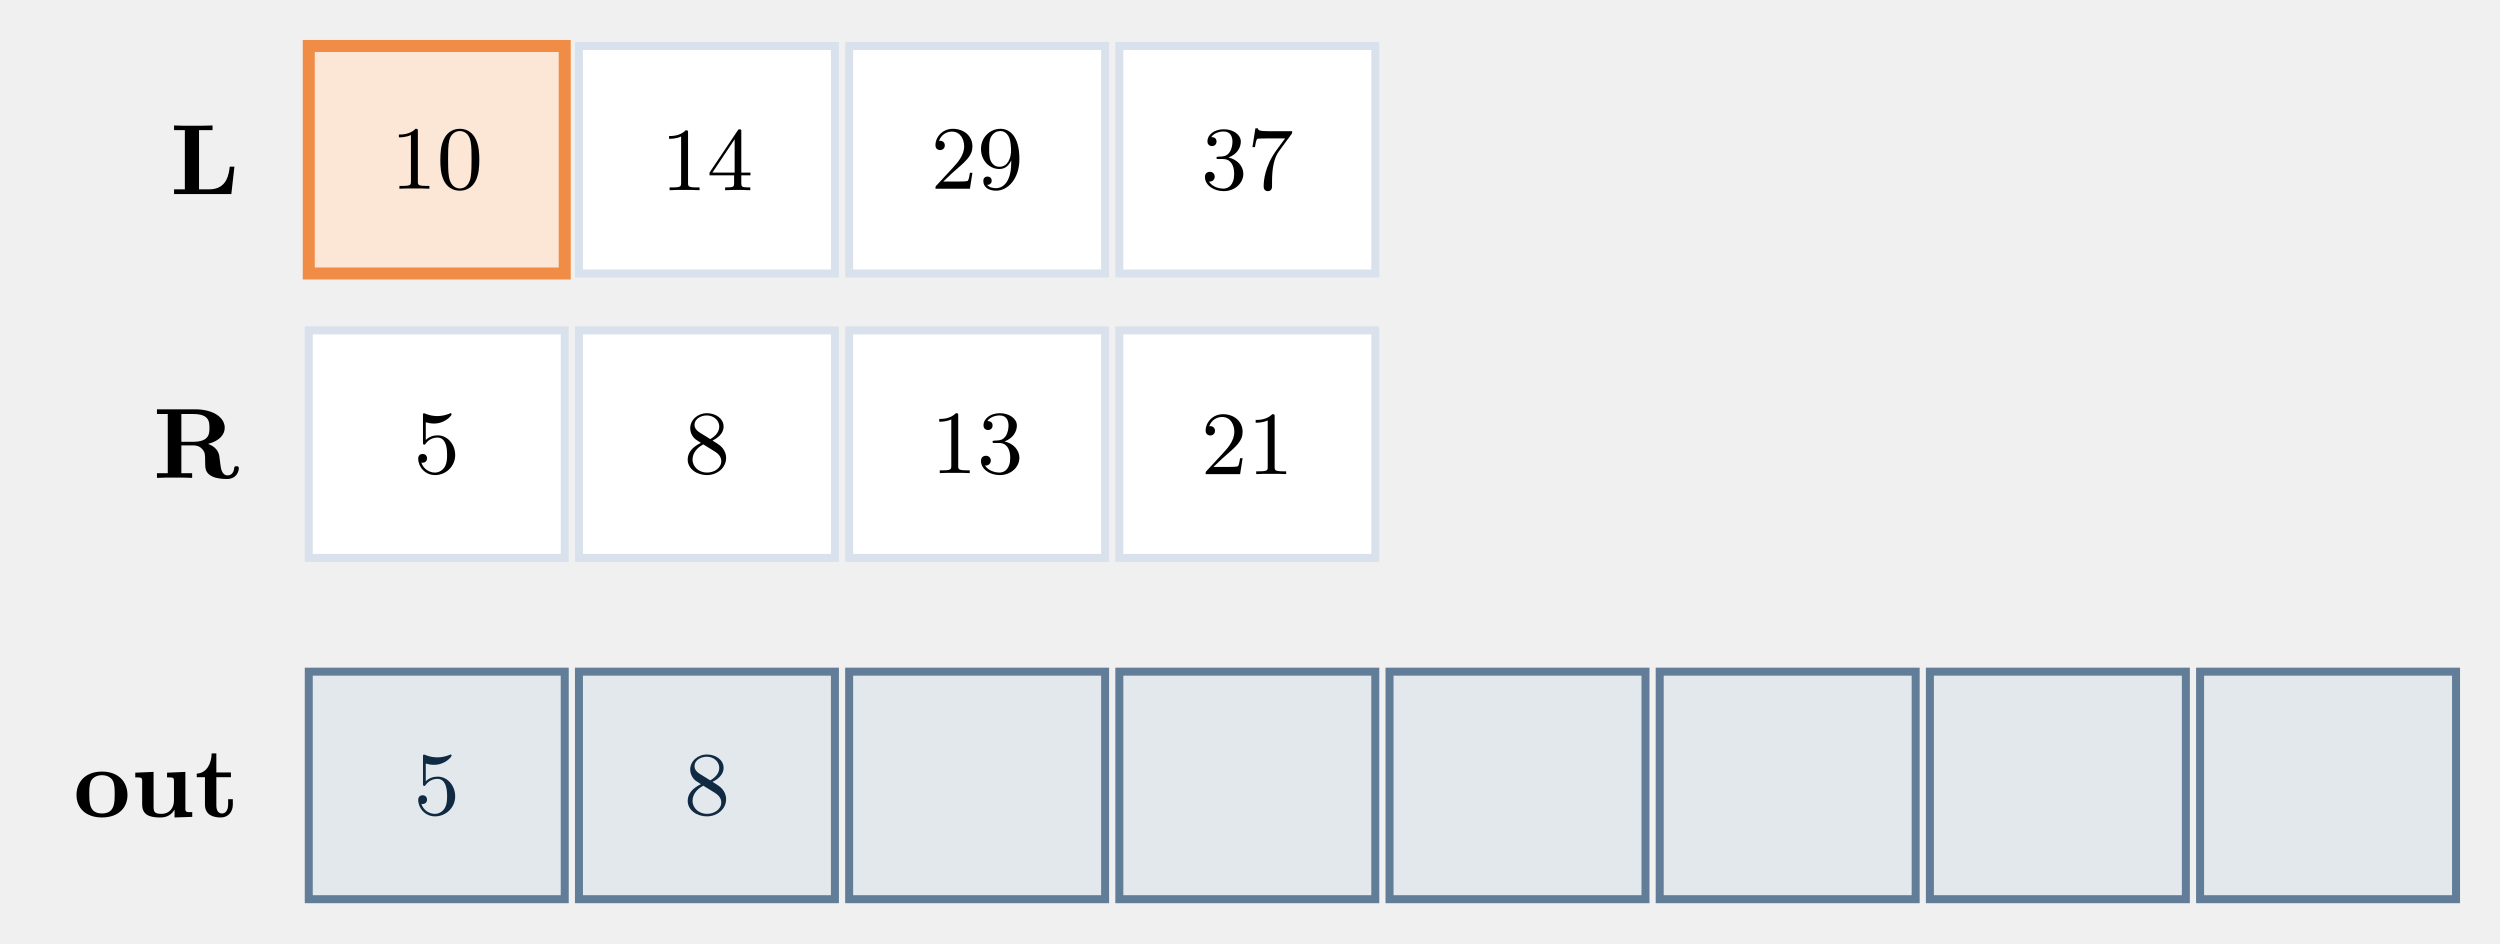
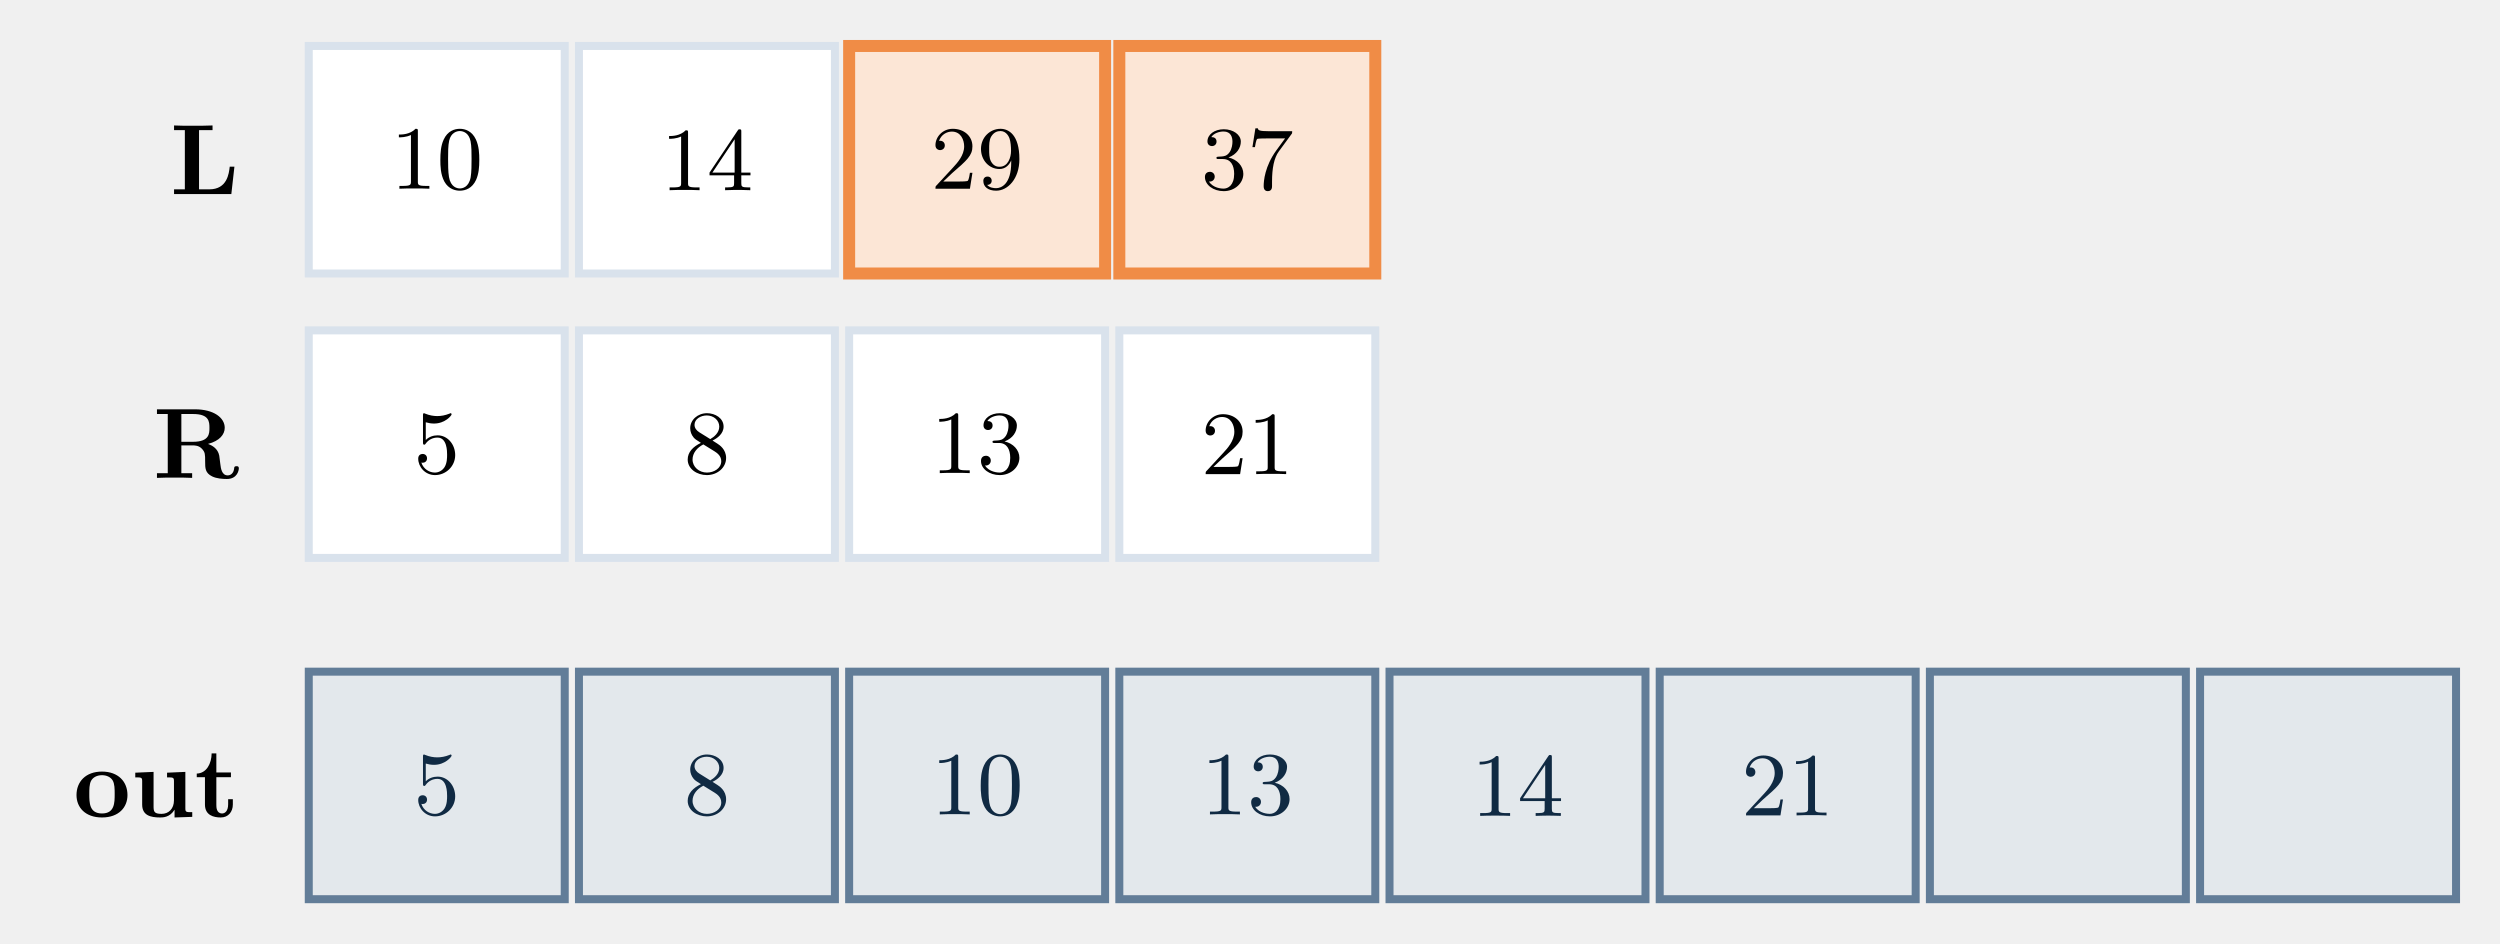
<svg xmlns="http://www.w3.org/2000/svg" xmlns:xlink="http://www.w3.org/1999/xlink" version="1.1" width="249.174pt" height="94.006pt" viewBox="0 0 249.174 94.006">
  <defs>
    <path id="g1-51" d="M4.216-1.507C4.216-2.377 3.552-2.808 3.328-2.951C3.229-3.023 2.969-3.184 2.861-3.247C3.31-3.462 3.965-3.911 3.965-4.637C3.965-5.481 3.122-5.974 2.314-5.974C1.372-5.974 .637-5.301 .637-4.476C.637-4.135 .762-3.812 .978-3.552C1.13-3.382 1.184-3.346 1.704-3.014C.915-2.637 .386-2.09 .386-1.354C.386-.404 1.328 .197 2.296 .197C3.337 .197 4.216-.538 4.216-1.507ZM3.534-4.637C3.534-4.01 2.996-3.597 2.637-3.391L1.543-4.072C1.274-4.243 1.067-4.485 1.067-4.817C1.067-5.4 1.695-5.75 2.287-5.75C2.978-5.75 3.534-5.265 3.534-4.637ZM3.732-1.193C3.732-.484 3.014-.054 2.305-.054C1.525-.054 .87-.61 .87-1.354C.87-2 1.319-2.539 1.946-2.861L3.077-2.162C3.283-2.027 3.732-1.74 3.732-1.193Z" />
    <path id="g1-56" d="M4.144-1.794C4.144-2.879 3.373-3.767 2.395-3.767C1.964-3.767 1.525-3.624 1.211-3.301V-5.068C1.48-4.987 1.758-4.942 2.036-4.942C3.139-4.942 3.785-5.741 3.785-5.857C3.785-5.938 3.732-5.974 3.687-5.974C3.687-5.974 3.651-5.974 3.57-5.929C3.148-5.759 2.736-5.687 2.359-5.687C1.973-5.687 1.57-5.759 1.157-5.929C1.067-5.974 1.041-5.974 1.041-5.974C.933-5.974 .933-5.884 .933-5.732V-3.095C.933-2.933 .933-2.835 1.058-2.835C1.13-2.835 1.157-2.87 1.211-2.951C1.48-3.328 1.911-3.543 2.377-3.543C3.337-3.543 3.337-2.162 3.337-1.839C3.337-1.561 3.337-1.005 3.086-.601C2.843-.224 2.467-.054 2.117-.054C1.588-.054 .987-.386 .771-1.049C.771-1.049 .834-1.032 .897-1.032C1.076-1.032 1.337-1.148 1.337-1.471C1.337-1.749 1.139-1.911 .897-1.911C.709-1.911 .457-1.803 .457-1.444C.457-.628 1.139 .197 2.135 .197C3.22 .197 4.144-.682 4.144-1.794Z" />
    <path id="g1-57" d="M4.341-1.48V-1.758H3.427V-5.83C3.427-6.01 3.427-6.073 3.256-6.073C3.148-6.073 3.139-6.064 3.059-5.938L.26-1.758V-1.48H2.709V-.709C2.709-.377 2.682-.278 2.009-.278H1.812V0C2.377-.027 3.005-.027 3.068-.027C3.113-.027 3.758-.027 4.324 0V-.278H4.126C3.453-.278 3.427-.377 3.427-.709V-1.48H4.341ZM2.763-1.758H.547L2.763-5.077V-1.758Z" />
    <path id="g1-78" d="M4.216-2.951C4.216-5.382 3.139-5.974 2.332-5.974C1.301-5.974 .386-5.14 .386-3.965C.386-2.826 1.211-1.964 2.225-1.964C2.879-1.964 3.238-2.44 3.4-2.826V-2.628C3.4-.44 2.404-.054 1.893-.054C1.686-.054 1.229-.09 .996-.386H1.032C1.103-.368 1.453-.44 1.453-.798C1.453-1.032 1.292-1.211 1.041-1.211S.619-1.049 .619-.78C.619-.188 1.094 .197 1.902 .197C3.059 .197 4.216-.987 4.216-2.951ZM3.382-3.776C3.382-3.122 3.086-2.189 2.243-2.189C2.099-2.189 1.659-2.189 1.372-2.745C1.202-3.086 1.202-3.525 1.202-3.956S1.202-4.835 1.39-5.176C1.659-5.633 2.009-5.75 2.332-5.75C2.942-5.75 3.184-5.131 3.22-5.041C3.346-4.709 3.382-4.162 3.382-3.776Z" />
    <path id="g1-82" d="M3.875 0V-.278H3.588C2.754-.278 2.727-.386 2.727-.718V-5.732C2.727-5.956 2.718-5.974 2.494-5.974C1.938-5.4 1.112-5.4 .834-5.4V-5.122C1.005-5.122 1.552-5.122 2.036-5.355V-.718C2.036-.386 2.009-.278 1.175-.278H.888V0C1.211-.027 2.009-.027 2.377-.027S3.552-.027 3.875 0Z" />
    <path id="g1-100" d="M4.476-5.777H2.243C1.112-5.777 1.085-5.893 1.058-6.064H.807L.511-4.189H.762C.798-4.395 .87-4.898 .987-5.005C1.049-5.059 1.758-5.059 1.884-5.059H3.767L2.906-3.884C1.74-2.278 1.633-.816 1.633-.305C1.633-.206 1.633 .197 2.045 .197C2.467 .197 2.467-.197 2.467-.314V-.753C2.467-2.072 2.664-3.113 3.139-3.758L4.395-5.472C4.476-5.57 4.476-5.588 4.476-5.777Z" />
    <path id="g1-106" d="M4.216-1.525C4.216-2.305 3.597-2.969 2.736-3.157C3.57-3.471 3.965-4.126 3.965-4.745C3.965-5.436 3.202-5.974 2.269-5.974S.637-5.445 .637-4.763C.637-4.467 .834-4.297 1.094-4.297S1.543-4.485 1.543-4.745C1.543-5.059 1.328-5.194 1.023-5.194C1.256-5.57 1.803-5.75 2.243-5.75C2.987-5.75 3.131-5.158 3.131-4.736C3.131-4.467 3.077-4.037 2.852-3.696C2.574-3.292 2.26-3.274 2-3.256C1.776-3.238 1.758-3.238 1.686-3.238C1.606-3.229 1.534-3.22 1.534-3.122C1.534-3.005 1.606-3.005 1.758-3.005H2.18C2.96-3.005 3.301-2.377 3.301-1.525C3.301-.377 2.691-.054 2.234-.054C2.063-.054 1.193-.099 .789-.762C1.112-.718 1.363-.942 1.363-1.247C1.363-1.543 1.139-1.731 .879-1.731C.655-1.731 .386-1.597 .386-1.22C.386-.422 1.22 .197 2.26 .197C3.382 .197 4.216-.61 4.216-1.525Z" />
    <path id="g1-107" d="M4.144-1.588H3.893C3.875-1.471 3.803-.942 3.687-.798C3.633-.718 3.014-.718 2.835-.718H1.238L2.126-1.561C3.597-2.835 4.144-3.31 4.144-4.225C4.144-5.256 3.292-5.974 2.189-5.974C1.157-5.974 .457-5.158 .457-4.341C.457-3.893 .843-3.848 .924-3.848C1.121-3.848 1.39-3.992 1.39-4.315C1.39-4.584 1.202-4.781 .924-4.781C.879-4.781 .852-4.781 .816-4.772C1.032-5.409 1.606-5.696 2.09-5.696C3.005-5.696 3.319-4.844 3.319-4.225C3.319-3.31 2.628-2.565 2.198-2.099L.556-.323C.457-.224 .457-.206 .457 0H3.893L4.144-1.588Z" />
    <path id="g1-121" d="M4.243-2.87C4.243-3.471 4.216-4.243 3.902-4.916C3.507-5.759 2.826-5.974 2.305-5.974C1.767-5.974 1.085-5.759 .691-4.898C.404-4.279 .359-3.552 .359-2.87C.359-2.287 .377-1.417 .762-.709C1.184 .054 1.884 .197 2.296 .197C2.879 .197 3.543-.054 3.92-.879C4.189-1.48 4.243-2.153 4.243-2.87ZM3.471-2.978C3.471-2.422 3.471-1.668 3.382-1.139C3.193-.117 2.53-.027 2.305-.027C2.036-.027 1.39-.152 1.22-1.166C1.13-1.695 1.13-2.467 1.13-2.978C1.13-3.588 1.13-4.297 1.238-4.79C1.417-5.588 1.991-5.75 2.296-5.75C2.637-5.75 3.202-5.57 3.373-4.736C3.471-4.243 3.471-3.543 3.471-2.978Z" />
    <path id="g0-71" d="M6.404-2.729H5.936C5.856-2.042 5.687-.468 3.904-.468H2.878V-6.364H4.223V-6.833C3.785-6.803 2.699-6.803 2.211-6.803C1.773-6.803 .767-6.803 .388-6.833V-6.364H1.464V-.468H.388V0H6.096L6.404-2.729Z" />
    <path id="g0-81" d="M5.398-2.171C5.398-3.506 4.482-4.512 2.859-4.512C1.225-4.512 .319-3.496 .319-2.171C.319-.936 1.195 .06 2.859 .06C4.532 .06 5.398-.946 5.398-2.171ZM4.123-2.281C4.123-1.414 4.123-.339 2.859-.339S1.594-1.414 1.594-2.281C1.594-2.729 1.594-3.237 1.763-3.576C1.952-3.944 2.37-4.153 2.859-4.153C3.277-4.153 3.695-3.994 3.914-3.645C4.123-3.307 4.123-2.759 4.123-2.281Z" />
    <path id="g0-95" d="M8.546-.946C8.546-1.165 8.406-1.165 8.307-1.165C8.097-1.165 8.088-1.066 8.078-.936C8.028-.468 7.739-.249 7.44-.249C6.843-.249 6.753-.956 6.703-1.374C6.683-1.484 6.603-2.171 6.594-2.221C6.454-2.918 5.906-3.227 5.478-3.386C6.633-3.685 7.141-4.333 7.141-4.99C7.141-5.996 6.046-6.833 4.173-6.833H.388V-6.364H1.464V-.468H.388V0C.747-.03 1.723-.03 2.141-.03S3.536-.03 3.894 0V-.468H2.819V-3.237H3.984C4.123-3.237 4.562-3.237 4.87-2.898C5.189-2.55 5.189-2.361 5.189-1.633C5.189-.976 5.189-.488 5.886-.149C6.325 .07 6.942 .11 7.35 .11C8.416 .11 8.546-.787 8.546-.946ZM5.617-4.98C5.617-4.422 5.617-3.596 3.974-3.596H2.819V-6.364H3.994C5.598-6.364 5.617-5.588 5.617-4.98Z" />
    <path id="g0-105" d="M3.805-1.235V-1.763H3.337V-1.255C3.337-.578 3.018-.339 2.739-.339C2.161-.339 2.161-.976 2.161-1.205V-3.954H3.615V-4.422H2.161V-6.325H1.693C1.683-5.329 1.195-4.343 .209-4.313V-3.954H1.026V-1.225C1.026-.159 1.892 .06 2.6 .06C3.357 .06 3.805-.508 3.805-1.235Z" />
    <path id="g0-109" d="M6.125 0V-.468C5.508-.468 5.438-.468 5.438-.857V-4.482L3.615-4.402V-3.934C4.233-3.934 4.303-3.934 4.303-3.546V-1.643C4.303-.827 3.795-.299 3.068-.299C2.301-.299 2.271-.548 2.271-1.086V-4.482L.448-4.402V-3.934C1.066-3.934 1.135-3.934 1.135-3.546V-1.225C1.135-.159 1.942 .06 2.928 .06C3.187 .06 3.904 .06 4.362-.717V.06L6.125 0Z" />
  </defs>
  <g id="page1">
    <g transform="matrix(1.000265 0 0 1.000265 -.000002 94.006)">
      <use x="16.955" y="-74.647" xlink:href="#g0-71" />
    </g>
    <g transform="matrix(1.000265 0 0 1.000265 0 94.006)">
      <use x="15.252" y="-46.363" xlink:href="#g0-95" />
    </g>
    <g transform="matrix(1.000265 0 0 1.000265 0 94.00599)">
      <use x="7.304" y="-12.586" xlink:href="#g0-81" />
      <use x="13.031" y="-12.586" xlink:href="#g0-109" />
      <use x="19.396" y="-12.586" xlink:href="#g0-105" />
    </g>
    <path d="M30.775 27.26H56.287V4.582H30.775Z" fill="#fff" />
    <path d="M30.775 27.26H56.287V4.582H30.775Z" stroke="#d9e2ec" fill="none" stroke-width=".797" stroke-miterlimit="10" />
    <g transform="matrix(.999596 0 0 .999596 -.000004 94.006)">
      <use x="38.938" y="-75.227" xlink:href="#g1-82" />
      <use x="43.548" y="-75.227" xlink:href="#g1-121" />
    </g>
    <path d="M57.704 27.26H83.216V4.582H57.704Z" fill="#fff" />
    <path d="M57.704 27.26H83.216V4.582H57.704Z" stroke="#d9e2ec" fill="none" stroke-width=".797" stroke-miterlimit="10" />
    <g transform="matrix(.999596 0 0 .999596 0 94.006)">
      <use x="65.878" y="-75.079" xlink:href="#g1-82" />
      <use x="70.488" y="-75.079" xlink:href="#g1-57" />
    </g>
    <path d="M84.634 27.26H110.146V4.582H84.634Z" fill="#fff" />
    <path d="M84.634 27.26H110.146V4.582H84.634Z" stroke="#d9e2ec" fill="none" stroke-width=".797" stroke-miterlimit="10" />
    <g transform="matrix(.999596 0 0 .999596 0 94.006)">
      <use x="92.817" y="-75.227" xlink:href="#g1-107" />
      <use x="97.428" y="-75.227" xlink:href="#g1-78" />
    </g>
    <path d="M111.563 27.26H137.075V4.582H111.563Z" fill="#fff" />
    <path d="M111.563 27.26H137.075V4.582H111.563Z" stroke="#d9e2ec" fill="none" stroke-width=".797" stroke-miterlimit="10" />
    <g transform="matrix(.999596 0 0 .999596 0 94.006)">
      <use x="119.757" y="-75.182" xlink:href="#g1-106" />
      <use x="124.368" y="-75.182" xlink:href="#g1-100" />
    </g>
    <path d="M30.775 55.607H56.287V32.929H30.775Z" fill="#fff" />
    <path d="M30.775 55.607H56.287V32.929H30.775Z" stroke="#d9e2ec" fill="none" stroke-width=".797" stroke-miterlimit="10" />
    <g transform="matrix(.999596 0 0 .999596 -.000004 94.006)">
      <use x="41.243" y="-46.87" xlink:href="#g1-56" />
    </g>
    <path d="M57.704 55.607H83.216V32.929H57.704Z" fill="#fff" />
    <path d="M57.704 55.607H83.216V32.929H57.704Z" stroke="#d9e2ec" fill="none" stroke-width=".797" stroke-miterlimit="10" />
    <g transform="matrix(.999596 0 0 .999596 0 94.006)">
      <use x="68.184" y="-46.87" xlink:href="#g1-51" />
    </g>
    <path d="M84.634 55.607H110.146V32.929H84.634Z" fill="#fff" />
    <path d="M84.634 55.607H110.146V32.929H84.634Z" stroke="#d9e2ec" fill="none" stroke-width=".797" stroke-miterlimit="10" />
    <g transform="matrix(.999596 0 0 .999596 0 94.006)">
      <use x="92.817" y="-46.87" xlink:href="#g1-82" />
      <use x="97.428" y="-46.87" xlink:href="#g1-106" />
    </g>
    <path d="M111.563 55.607H137.075V32.929H111.563Z" fill="#fff" />
    <path d="M111.563 55.607H137.075V32.929H111.563Z" stroke="#d9e2ec" fill="none" stroke-width=".797" stroke-miterlimit="10" />
    <g transform="matrix(.999596 0 0 .999596 0 94.006)">
      <use x="119.757" y="-46.771" xlink:href="#g1-107" />
      <use x="124.368" y="-46.771" xlink:href="#g1-82" />
    </g>
-     <path d="M30.775 27.26H56.287V4.582H30.775Z" fill="#fce6d6" />
-     <path d="M30.775 27.26H56.287V4.582H30.775Z" stroke="#f08c46" fill="none" stroke-width="1.196" stroke-miterlimit="10" />
-     <g transform="matrix(.999596 0 0 .999596 -.000004 94.006)">
-       <use x="38.938" y="-75.227" xlink:href="#g1-82" />
-       <use x="43.548" y="-75.227" xlink:href="#g1-121" />
+     <path d="M84.634 27.26H110.146V4.582H84.634Z" fill="#fce6d6" />
+     <path d="M84.634 27.26H110.146V4.582H84.634Z" stroke="#f08c46" fill="none" stroke-width="1.196" stroke-miterlimit="10" />
+     <g transform="matrix(.999596 0 0 .999596 0 94.006)">
+       <use x="92.817" y="-75.227" xlink:href="#g1-107" />
+       <use x="97.428" y="-75.227" xlink:href="#g1-78" />
+     </g>
+     <path d="M111.563 27.26H137.075V4.582H111.563Z" fill="#fce6d6" />
+     <path d="M111.563 27.26H137.075V4.582H111.563Z" stroke="#f08c46" fill="none" stroke-width="1.196" stroke-miterlimit="10" />
+     <g transform="matrix(.999596 0 0 .999596 0 94.006)">
+       <use x="119.757" y="-75.182" xlink:href="#g1-106" />
+       <use x="124.368" y="-75.182" xlink:href="#g1-100" />
    </g>
    <path d="M30.775 89.623H56.287V66.945H30.775Z" fill="#e3e8ec" />
    <path d="M30.775 89.623H56.287V66.945H30.775Z" stroke="#627d98" fill="none" stroke-width=".797" stroke-miterlimit="10" />
    <g fill="#102a43" transform="matrix(.999596 0 0 .999596 -.000004 94.006)">
      <use x="41.243" y="-12.84" xlink:href="#g1-56" />
    </g>
    <path d="M57.704 89.623H83.216V66.945H57.704Z" fill="#e3e8ec" />
    <path d="M57.704 89.623H83.216V66.945H57.704Z" stroke="#627d98" fill="none" stroke-width=".797" stroke-miterlimit="10" />
    <g fill="#102a43" transform="matrix(.999596 0 0 .999596 0 94.006)">
      <use x="68.184" y="-12.84" xlink:href="#g1-51" />
    </g>
    <path d="M84.634 89.623H110.146V66.945H84.634Z" fill="#e3e8ec" />
    <path d="M84.634 89.623H110.146V66.945H84.634Z" stroke="#627d98" fill="none" stroke-width=".797" stroke-miterlimit="10" />
+     <g fill="#102a43" transform="matrix(.999596 0 0 .999596 0 94.006)">
+       <use x="92.817" y="-12.84" xlink:href="#g1-82" />
+       <use x="97.428" y="-12.84" xlink:href="#g1-121" />
+     </g>
    <path d="M111.563 89.623H137.075V66.945H111.563Z" fill="#e3e8ec" />
    <path d="M111.563 89.623H137.075V66.945H111.563Z" stroke="#627d98" fill="none" stroke-width=".797" stroke-miterlimit="10" />
+     <g fill="#102a43" transform="matrix(.999596 0 0 .999596 0 94.006)">
+       <use x="119.757" y="-12.84" xlink:href="#g1-82" />
+       <use x="124.368" y="-12.84" xlink:href="#g1-106" />
+     </g>
    <path d="M138.493 89.623H164.005V66.945H138.493Z" fill="#e3e8ec" />
    <path d="M138.493 89.623H164.005V66.945H138.493Z" stroke="#627d98" fill="none" stroke-width=".797" stroke-miterlimit="10" />
+     <g fill="#102a43" transform="matrix(.999596 0 0 .999596 0 94.006)">
+       <use x="146.697" y="-12.692" xlink:href="#g1-82" />
+       <use x="151.308" y="-12.692" xlink:href="#g1-57" />
+     </g>
    <path d="M165.422 89.623H190.934V66.945H165.422Z" fill="#e3e8ec" />
    <path d="M165.422 89.623H190.934V66.945H165.422Z" stroke="#627d98" fill="none" stroke-width=".797" stroke-miterlimit="10" />
+     <g fill="#102a43" transform="matrix(.999596 0 0 .999596 -.000015 94.006)">
+       <use x="173.637" y="-12.741" xlink:href="#g1-107" />
+       <use x="178.248" y="-12.741" xlink:href="#g1-82" />
+     </g>
    <path d="M192.351 89.623H217.863V66.945H192.351Z" fill="#e3e8ec" />
    <path d="M192.351 89.623H217.863V66.945H192.351Z" stroke="#627d98" fill="none" stroke-width=".797" stroke-miterlimit="10" />
    <path d="M219.281 89.623H244.793V66.945H219.281Z" fill="#e3e8ec" />
    <path d="M219.281 89.623H244.793V66.945H219.281Z" stroke="#627d98" fill="none" stroke-width=".797" stroke-miterlimit="10" />
  </g>
</svg>
